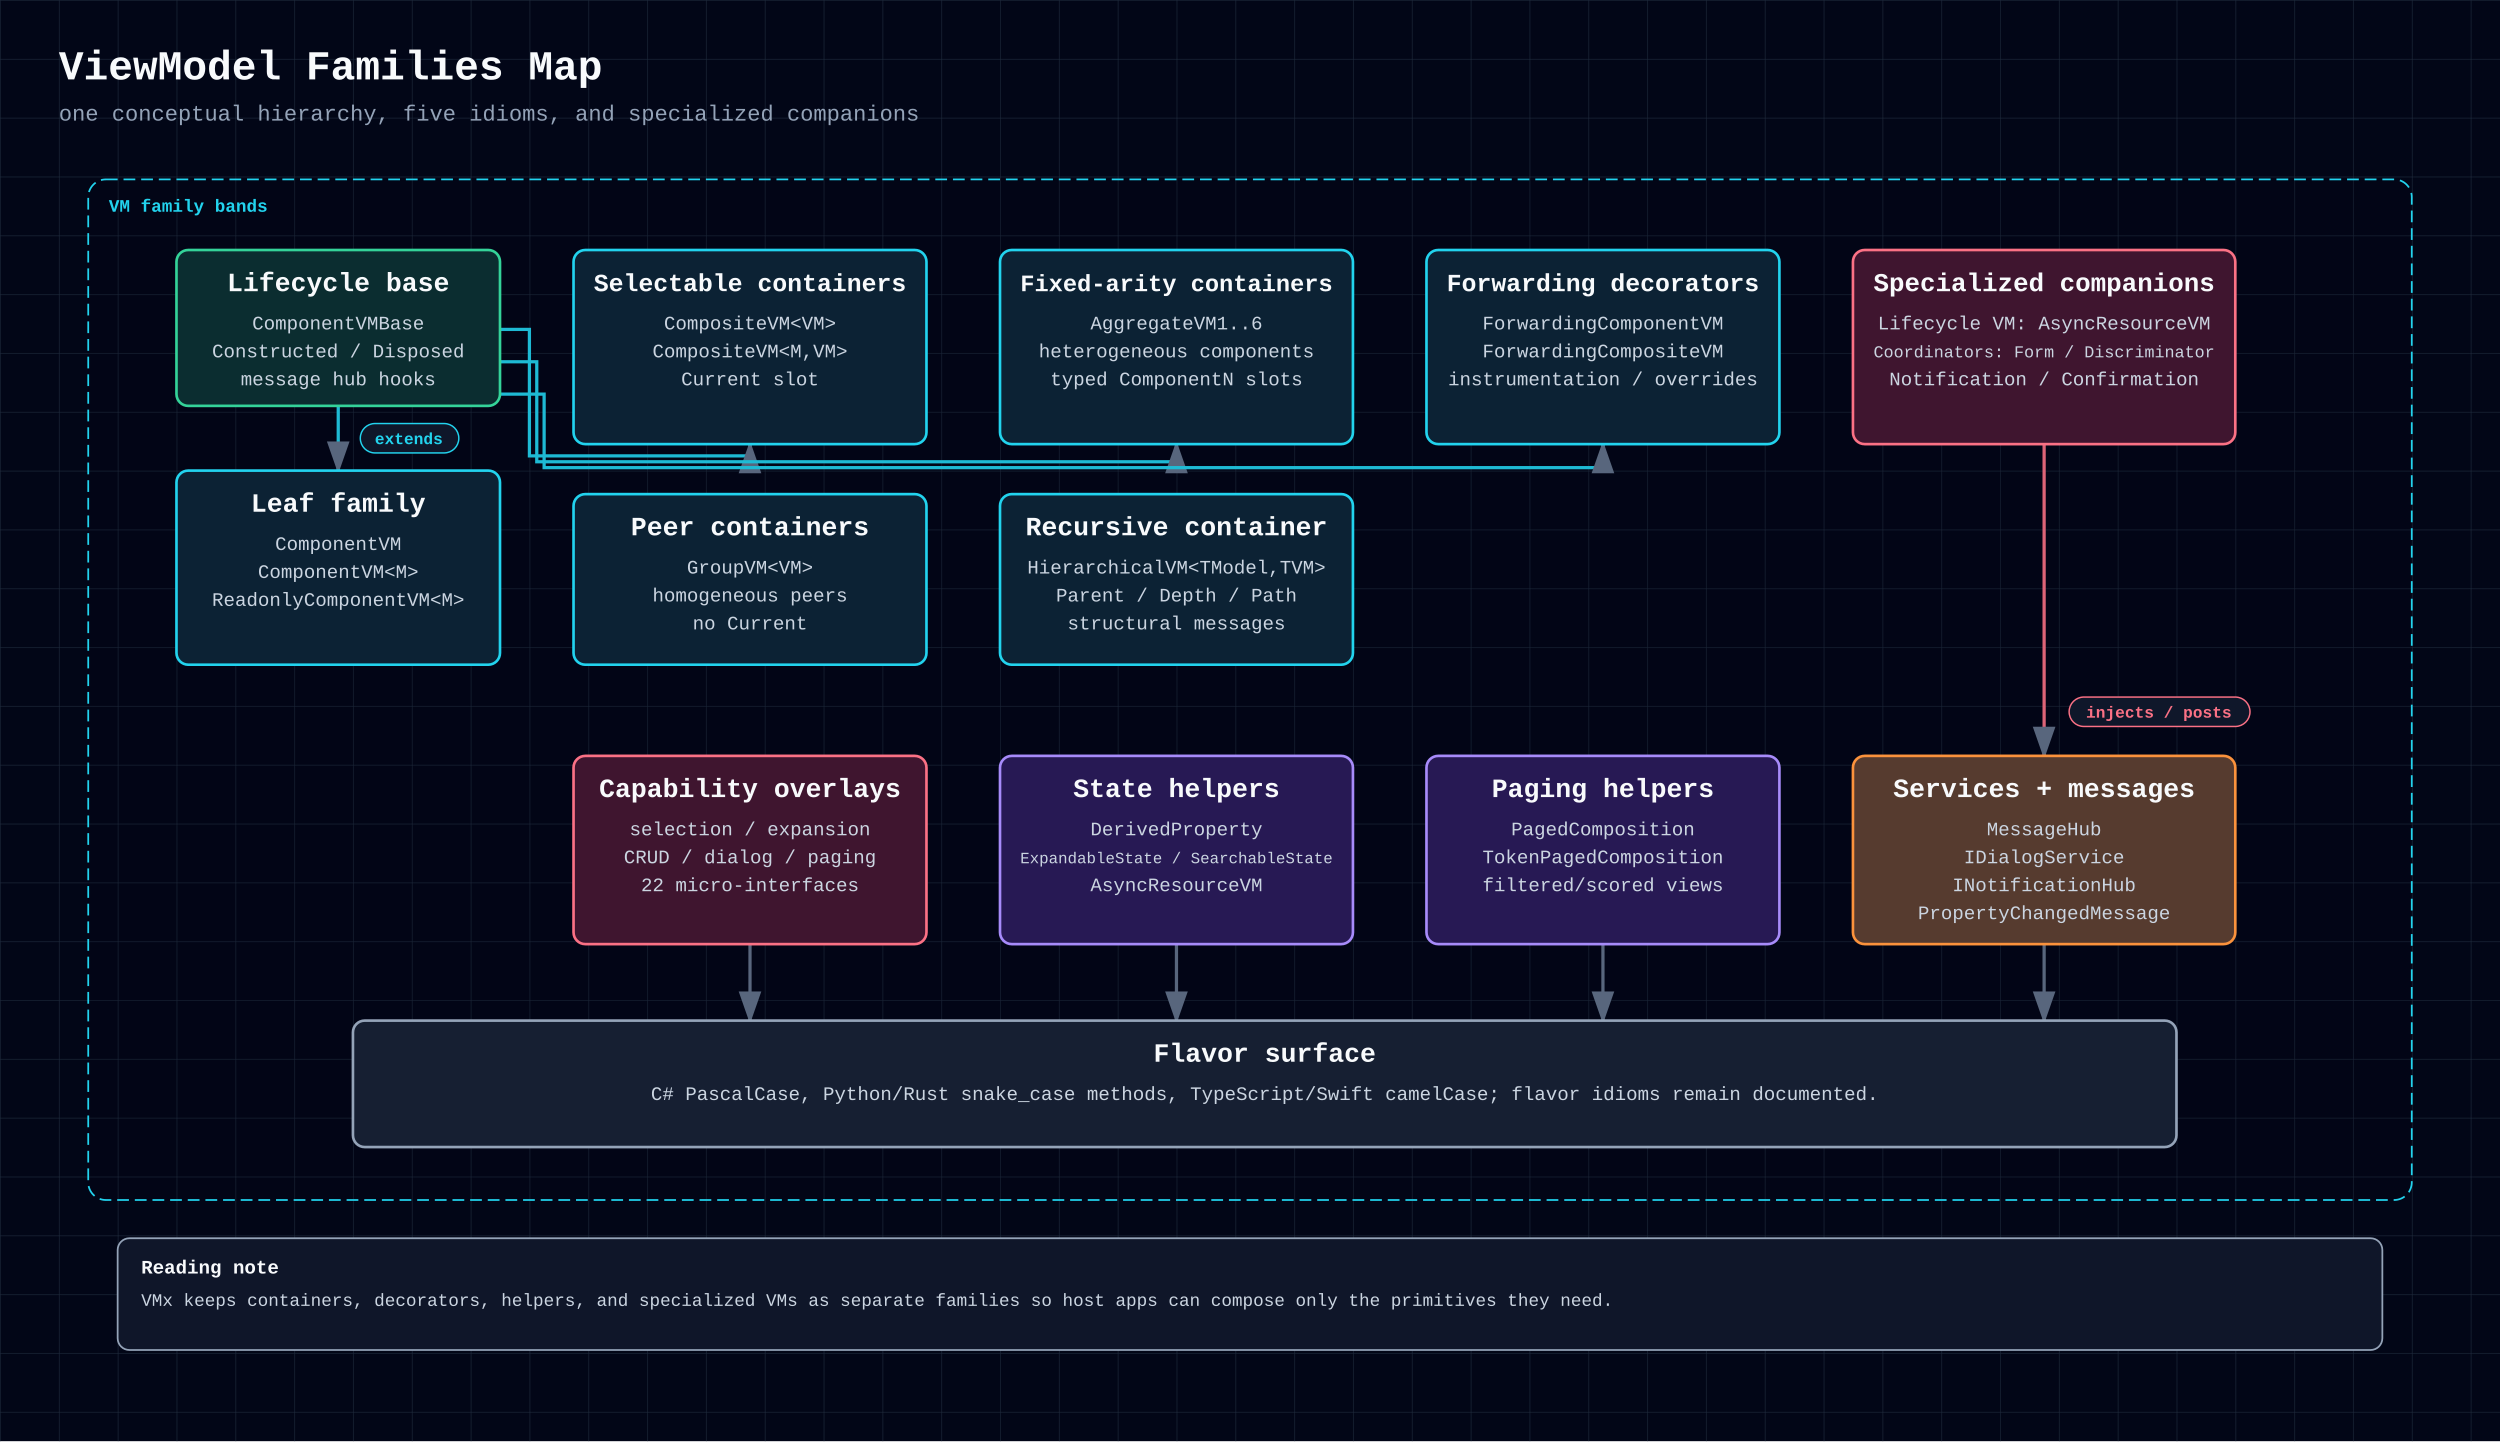
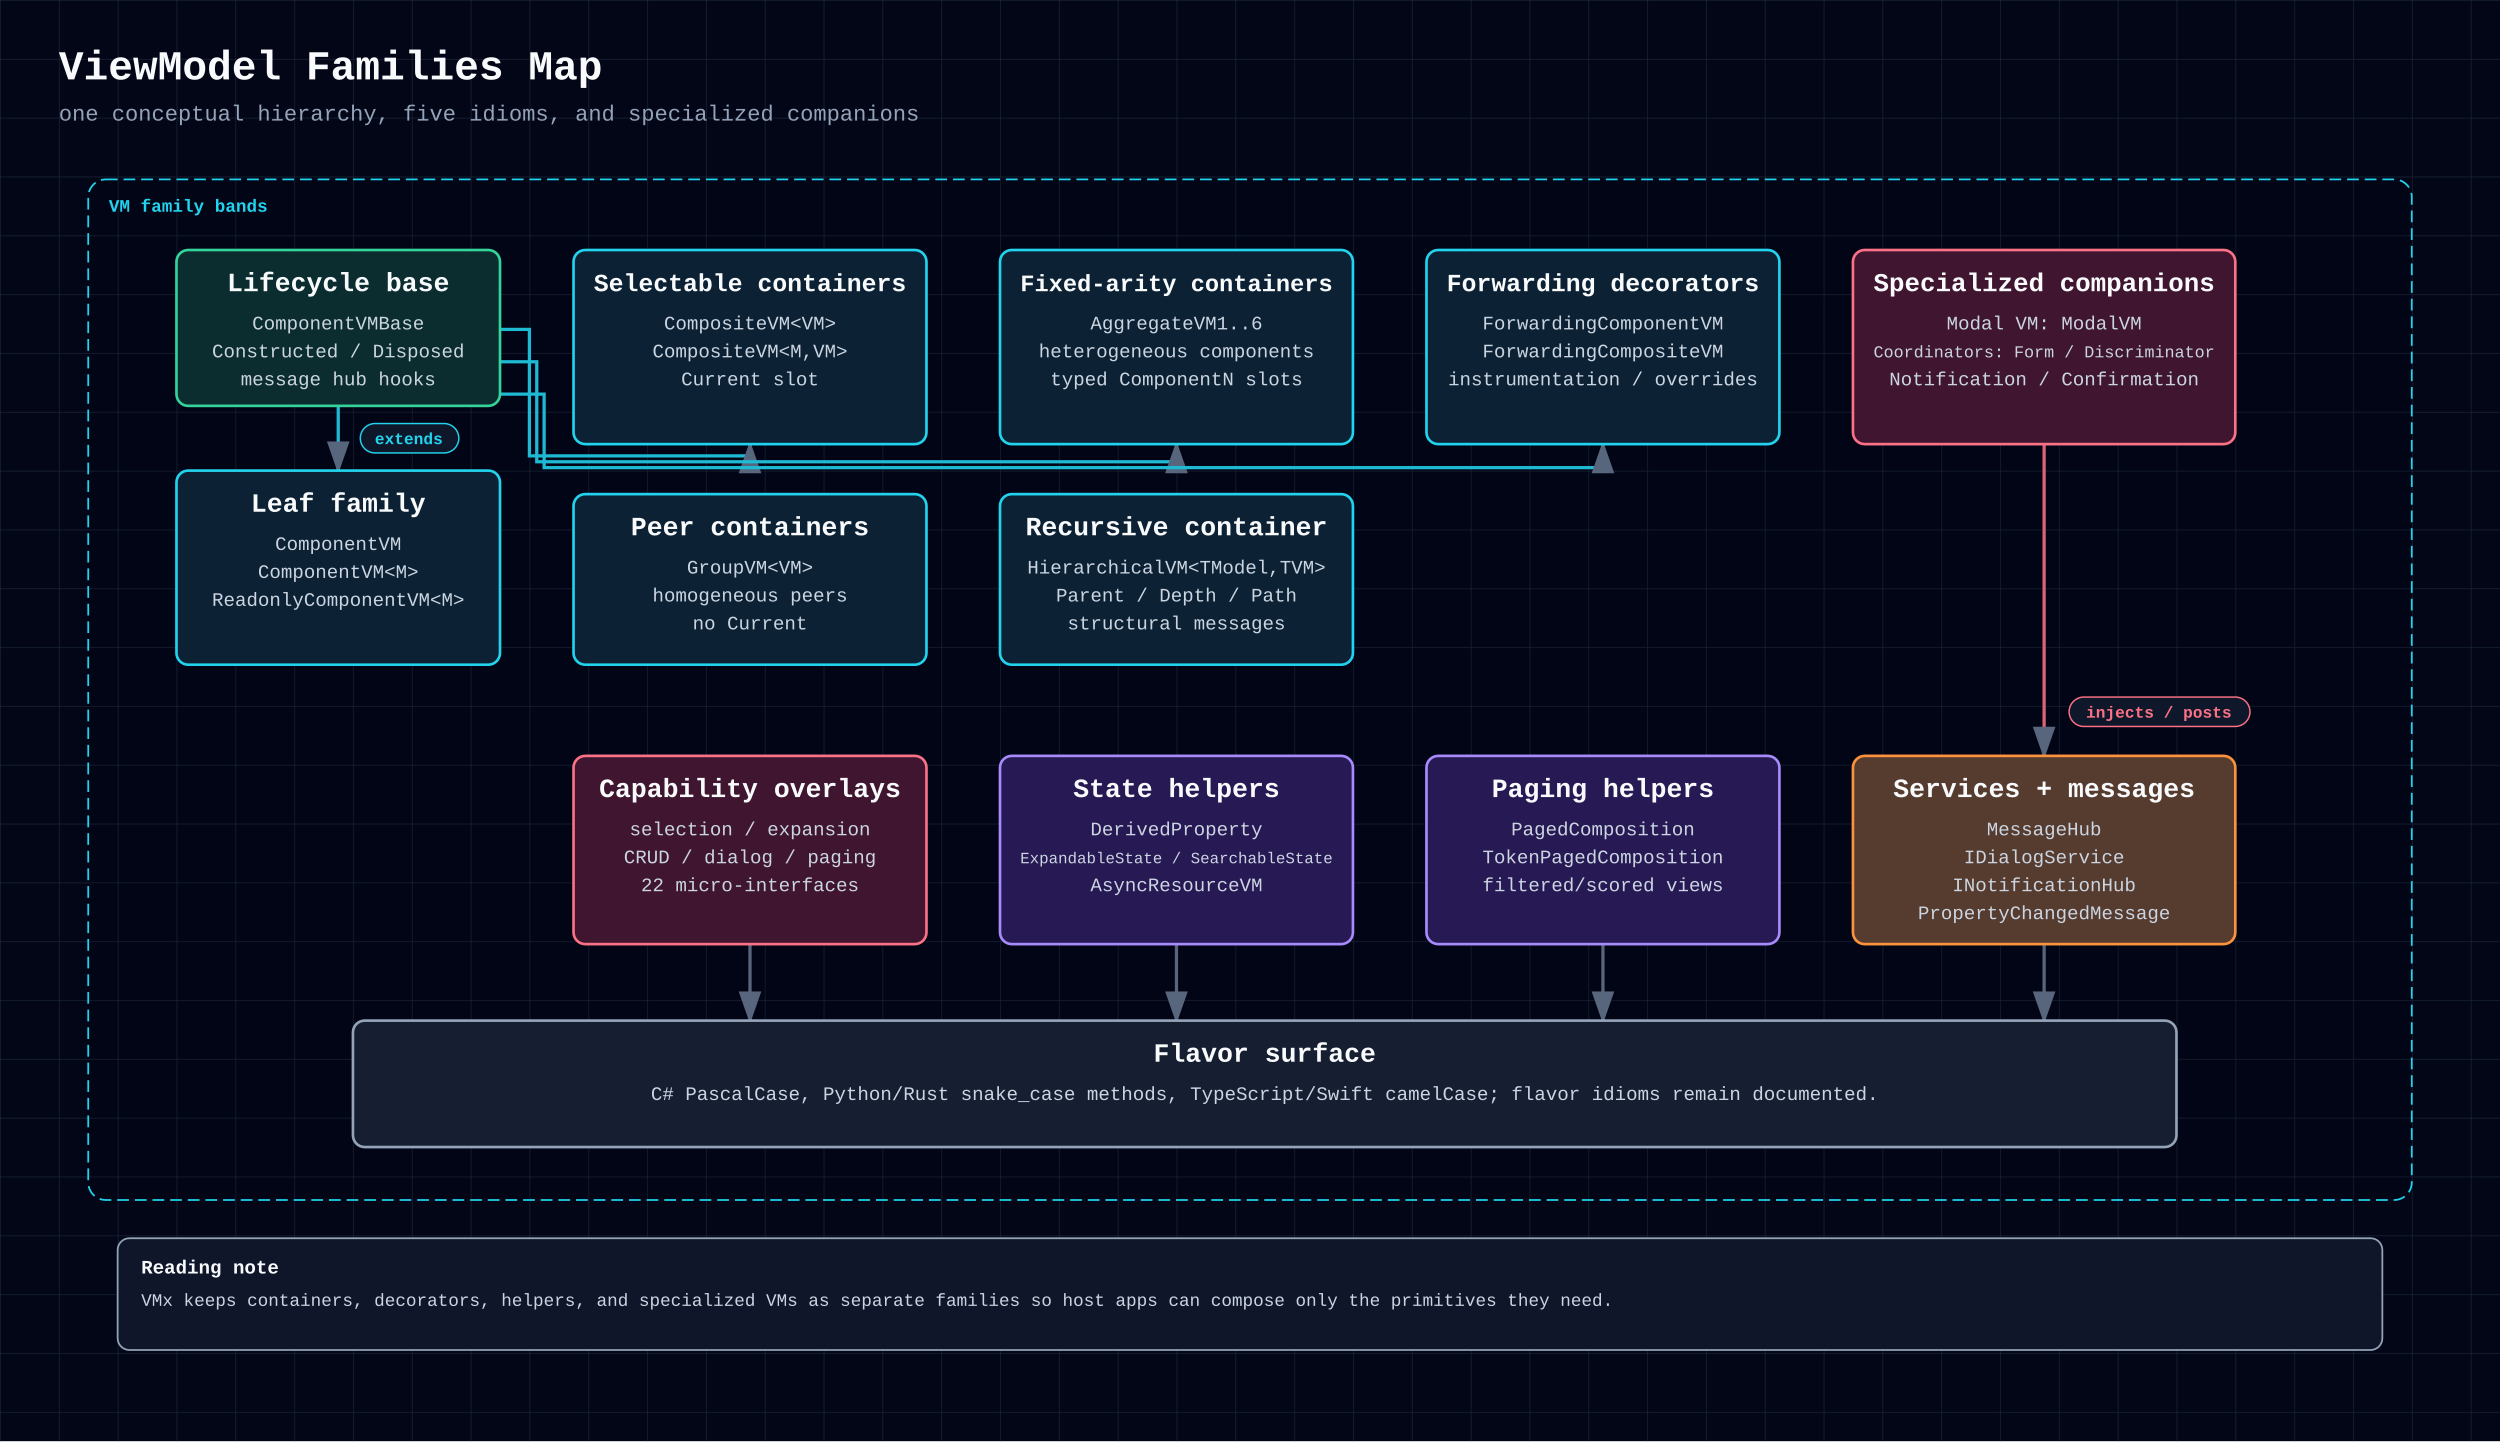
<svg xmlns="http://www.w3.org/2000/svg" width="1700" height="980" viewBox="0 0 1700 980" role="img" aria-labelledby="diagram-title diagram-description" style="font-family: 'JetBrains Mono', ui-monospace, SFMono-Regular, Menlo, Monaco, Consolas, 'Liberation Mono', 'Courier New', monospace;">
  <defs>
    <style>
      text { font-family: 'JetBrains Mono', ui-monospace, SFMono-Regular, Menlo, Monaco, Consolas, 'Liberation Mono', 'Courier New', monospace; }
    </style>
    <pattern id="grid" width="40" height="40" patternUnits="userSpaceOnUse">
      <path d="M 40 0 L 0 0 0 40" fill="none" stroke="#1e293b" stroke-width="0.8" />
    </pattern>
    <marker id="arrowhead" markerWidth="10" markerHeight="7" refX="9" refY="3.5" orient="auto">
      <polygon points="0 0, 10 3.5, 0 7" fill="#64748b" />
    </marker>
  </defs>
  <rect width="100%" height="100%" fill="#020617" />
  <rect width="100%" height="100%" fill="url(#grid)" />
  <text x="40" y="54" fill="#f8fafc" font-size="28" font-weight="700" text-anchor="start">ViewModel Families Map</text>
  <text x="40" y="82" fill="#94a3b8" font-size="15" font-weight="400" text-anchor="start">one conceptual hierarchy, five idioms, and specialized companions</text>
  <polyline points="230,276 230,320" fill="none" stroke="#22d3ee" stroke-width="2.2" marker-end="url(#arrowhead)" />
  <polyline points="340,224 360,224 360,310 510,310 510,302" fill="none" stroke="#22d3ee" stroke-width="2.2" marker-end="url(#arrowhead)" />
  <polyline points="340,246 365,246 365,314 800,314 800,302" fill="none" stroke="#22d3ee" stroke-width="2.2" marker-end="url(#arrowhead)" />
  <polyline points="340,268 370,268 370,318 1090,318 1090,302" fill="none" stroke="#22d3ee" stroke-width="2.2" marker-end="url(#arrowhead)" />
  <polyline points="1390,302 1390,514" fill="none" stroke="#fb7185" stroke-width="2.2" marker-end="url(#arrowhead)" />
  <polyline points="1390,642 1390,694" fill="none" stroke="#64748b" stroke-width="2.2" marker-end="url(#arrowhead)" />
  <polyline points="1090,642 1090,694" fill="none" stroke="#64748b" stroke-width="2.2" marker-end="url(#arrowhead)" />
  <polyline points="800,642 800,694" fill="none" stroke="#64748b" stroke-width="2.2" marker-end="url(#arrowhead)" />
  <polyline points="510,642 510,694" fill="none" stroke="#64748b" stroke-width="2.2" marker-end="url(#arrowhead)" />
  <rect x="60" y="122" width="1580" height="694" rx="12" fill="rgba(2, 6, 23, 0.12)" stroke="#22d3ee" stroke-width="1.2" stroke-dasharray="8 4" />
  <text x="74" y="144" fill="#22d3ee" font-size="12" font-weight="700" text-anchor="start">VM family bands</text>
  <rect x="120" y="170" width="220" height="106" rx="8" fill="#0f172a" />
  <rect x="120" y="170" width="220" height="106" rx="8" fill="rgba(6, 78, 59, 0.4)" stroke="#34d399" stroke-width="1.8" />
  <text x="230" y="198" fill="#f8fafc" font-size="18" font-weight="700" text-anchor="middle">Lifecycle base</text>
  <text x="230" y="224" fill="#cbd5e1" font-size="13" font-weight="400" text-anchor="middle">ComponentVMBase</text>
  <text x="230" y="243" fill="#cbd5e1" font-size="13" font-weight="400" text-anchor="middle">Constructed / Disposed</text>
  <text x="230" y="262" fill="#cbd5e1" font-size="13" font-weight="400" text-anchor="middle">message hub hooks</text>
  <rect x="120" y="320" width="220" height="132" rx="8" fill="#0f172a" />
  <rect x="120" y="320" width="220" height="132" rx="8" fill="rgba(8, 51, 68, 0.4)" stroke="#22d3ee" stroke-width="1.8" />
  <text x="230" y="348" fill="#f8fafc" font-size="18" font-weight="700" text-anchor="middle">Leaf family</text>
  <text x="230" y="374" fill="#cbd5e1" font-size="13" font-weight="400" text-anchor="middle">ComponentVM</text>
  <text x="230" y="393" fill="#cbd5e1" font-size="13" font-weight="400" text-anchor="middle">ComponentVM&lt;M&gt;</text>
  <text x="230" y="412" fill="#cbd5e1" font-size="13" font-weight="400" text-anchor="middle">ReadonlyComponentVM&lt;M&gt;</text>
  <rect x="390" y="170" width="240" height="132" rx="8" fill="#0f172a" />
  <rect x="390" y="170" width="240" height="132" rx="8" fill="rgba(8, 51, 68, 0.4)" stroke="#22d3ee" stroke-width="1.8" />
  <text x="510" y="198" fill="#f8fafc" font-size="16.86" font-weight="700" text-anchor="middle">Selectable containers</text>
  <text x="510" y="224" fill="#cbd5e1" font-size="13" font-weight="400" text-anchor="middle">CompositeVM&lt;VM&gt;</text>
  <text x="510" y="243" fill="#cbd5e1" font-size="13" font-weight="400" text-anchor="middle">CompositeVM&lt;M,VM&gt;</text>
  <text x="510" y="262" fill="#cbd5e1" font-size="13" font-weight="400" text-anchor="middle">Current slot</text>
  <rect x="390" y="336" width="240" height="116" rx="8" fill="#0f172a" />
  <rect x="390" y="336" width="240" height="116" rx="8" fill="rgba(8, 51, 68, 0.4)" stroke="#22d3ee" stroke-width="1.8" />
  <text x="510" y="364" fill="#f8fafc" font-size="18" font-weight="700" text-anchor="middle">Peer containers</text>
  <text x="510" y="390" fill="#cbd5e1" font-size="13" font-weight="400" text-anchor="middle">GroupVM&lt;VM&gt;</text>
  <text x="510" y="409" fill="#cbd5e1" font-size="13" font-weight="400" text-anchor="middle">homogeneous peers</text>
  <text x="510" y="428" fill="#cbd5e1" font-size="13" font-weight="400" text-anchor="middle">no Current</text>
  <rect x="680" y="170" width="240" height="132" rx="8" fill="#0f172a" />
  <rect x="680" y="170" width="240" height="132" rx="8" fill="rgba(8, 51, 68, 0.4)" stroke="#22d3ee" stroke-width="1.8" />
  <text x="800" y="198" fill="#f8fafc" font-size="16.09" font-weight="700" text-anchor="middle">Fixed-arity containers</text>
  <text x="800" y="224" fill="#cbd5e1" font-size="13" font-weight="400" text-anchor="middle">AggregateVM1..6</text>
  <text x="800" y="243" fill="#cbd5e1" font-size="13" font-weight="400" text-anchor="middle">heterogeneous components</text>
  <text x="800" y="262" fill="#cbd5e1" font-size="13" font-weight="400" text-anchor="middle">typed ComponentN slots</text>
  <rect x="680" y="336" width="240" height="116" rx="8" fill="#0f172a" />
  <rect x="680" y="336" width="240" height="116" rx="8" fill="rgba(8, 51, 68, 0.4)" stroke="#22d3ee" stroke-width="1.8" />
  <text x="800" y="364" fill="#f8fafc" font-size="18" font-weight="700" text-anchor="middle">Recursive container</text>
  <text x="800" y="390" fill="#cbd5e1" font-size="13" font-weight="400" text-anchor="middle">HierarchicalVM&lt;TModel,TVM&gt;</text>
  <text x="800" y="409" fill="#cbd5e1" font-size="13" font-weight="400" text-anchor="middle">Parent / Depth / Path</text>
  <text x="800" y="428" fill="#cbd5e1" font-size="13" font-weight="400" text-anchor="middle">structural messages</text>
  <rect x="970" y="170" width="240" height="132" rx="8" fill="#0f172a" />
  <rect x="970" y="170" width="240" height="132" rx="8" fill="rgba(8, 51, 68, 0.4)" stroke="#22d3ee" stroke-width="1.8" />
  <text x="1090" y="198" fill="#f8fafc" font-size="16.86" font-weight="700" text-anchor="middle">Forwarding decorators</text>
  <text x="1090" y="224" fill="#cbd5e1" font-size="13" font-weight="400" text-anchor="middle">ForwardingComponentVM</text>
  <text x="1090" y="243" fill="#cbd5e1" font-size="13" font-weight="400" text-anchor="middle">ForwardingCompositeVM</text>
  <text x="1090" y="262" fill="#cbd5e1" font-size="13" font-weight="400" text-anchor="middle">instrumentation / overrides</text>
  <rect x="1260" y="170" width="260" height="132" rx="8" fill="#0f172a" />
  <rect x="1260" y="170" width="260" height="132" rx="8" fill="rgba(136, 19, 55, 0.4)" stroke="#fb7185" stroke-width="1.8" />
  <text x="1390" y="198" fill="#f8fafc" font-size="17.58" font-weight="700" text-anchor="middle">Specialized companions</text>
-   <text x="1390" y="224" fill="#cbd5e1" font-size="13" font-weight="400" text-anchor="middle">Lifecycle VM: AsyncResourceVM</text>
+   <text x="1390" y="224" fill="#cbd5e1" font-size="13" font-weight="400" text-anchor="middle">Modal VM: ModalVM</text>
  <text x="1390" y="243" fill="#cbd5e1" font-size="11.37" font-weight="400" text-anchor="middle">Coordinators: Form / Discriminator</text>
  <text x="1390" y="262" fill="#cbd5e1" font-size="13" font-weight="400" text-anchor="middle">Notification / Confirmation</text>
  <rect x="390" y="514" width="240" height="128" rx="8" fill="#0f172a" />
  <rect x="390" y="514" width="240" height="128" rx="8" fill="rgba(136, 19, 55, 0.4)" stroke="#fb7185" stroke-width="1.8" />
  <text x="510" y="542" fill="#f8fafc" font-size="18" font-weight="700" text-anchor="middle">Capability overlays</text>
  <text x="510" y="568" fill="#cbd5e1" font-size="13" font-weight="400" text-anchor="middle">selection / expansion</text>
  <text x="510" y="587" fill="#cbd5e1" font-size="13" font-weight="400" text-anchor="middle">CRUD / dialog / paging</text>
  <text x="510" y="606" fill="#cbd5e1" font-size="13" font-weight="400" text-anchor="middle">22 micro-interfaces</text>
  <rect x="680" y="514" width="240" height="128" rx="8" fill="#0f172a" />
  <rect x="680" y="514" width="240" height="128" rx="8" fill="rgba(76, 29, 149, 0.4)" stroke="#a78bfa" stroke-width="1.8" />
  <text x="800" y="542" fill="#f8fafc" font-size="18" font-weight="700" text-anchor="middle">State helpers</text>
  <text x="800" y="568" fill="#cbd5e1" font-size="13" font-weight="400" text-anchor="middle">DerivedProperty</text>
  <text x="800" y="587" fill="#cbd5e1" font-size="10.73" font-weight="400" text-anchor="middle">ExpandableState / SearchableState</text>
  <text x="800" y="606" fill="#cbd5e1" font-size="13" font-weight="400" text-anchor="middle">AsyncResourceVM</text>
  <rect x="970" y="514" width="240" height="128" rx="8" fill="#0f172a" />
  <rect x="970" y="514" width="240" height="128" rx="8" fill="rgba(76, 29, 149, 0.4)" stroke="#a78bfa" stroke-width="1.8" />
  <text x="1090" y="542" fill="#f8fafc" font-size="18" font-weight="700" text-anchor="middle">Paging helpers</text>
  <text x="1090" y="568" fill="#cbd5e1" font-size="13" font-weight="400" text-anchor="middle">PagedComposition</text>
  <text x="1090" y="587" fill="#cbd5e1" font-size="13" font-weight="400" text-anchor="middle">TokenPagedComposition</text>
  <text x="1090" y="606" fill="#cbd5e1" font-size="13" font-weight="400" text-anchor="middle">filtered/scored views</text>
  <rect x="1260" y="514" width="260" height="128" rx="8" fill="#0f172a" />
  <rect x="1260" y="514" width="260" height="128" rx="8" fill="rgba(251, 146, 60, 0.3)" stroke="#fb923c" stroke-width="1.8" />
  <text x="1390" y="542" fill="#f8fafc" font-size="18" font-weight="700" text-anchor="middle">Services + messages</text>
  <text x="1390" y="568" fill="#cbd5e1" font-size="13" font-weight="400" text-anchor="middle">MessageHub</text>
  <text x="1390" y="587" fill="#cbd5e1" font-size="13" font-weight="400" text-anchor="middle">IDialogService</text>
  <text x="1390" y="606" fill="#cbd5e1" font-size="13" font-weight="400" text-anchor="middle">INotificationHub</text>
  <text x="1390" y="625" fill="#cbd5e1" font-size="13" font-weight="400" text-anchor="middle">PropertyChangedMessage</text>
  <rect x="240" y="694" width="1240" height="86" rx="8" fill="#0f172a" />
  <rect x="240" y="694" width="1240" height="86" rx="8" fill="rgba(30, 41, 59, 0.5)" stroke="#94a3b8" stroke-width="1.8" />
  <text x="860" y="722" fill="#f8fafc" font-size="18" font-weight="700" text-anchor="middle">Flavor surface</text>
  <text x="860" y="748" fill="#cbd5e1" font-size="13" font-weight="400" text-anchor="middle">C# PascalCase, Python/Rust snake_case methods, TypeScript/Swift camelCase; flavor idioms remain documented.</text>
  <rect x="80" y="842" width="1540" height="76" rx="8" fill="#0f172a" />
  <rect x="80" y="842" width="1540" height="76" rx="8" fill="rgba(15, 23, 42, 0.94)" stroke="#94a3b8" stroke-width="1.2" />
  <text x="96" y="866" fill="#f8fafc" font-size="13" font-weight="700" text-anchor="start">Reading note</text>
  <text x="96" y="888" fill="#cbd5e1" font-size="12" font-weight="400" text-anchor="start">VMx keeps containers, decorators, helpers, and specialized VMs as separate families so host apps can compose only the primitives they need.</text>
  <rect x="245" y="288" width="67" height="20" rx="10" fill="#0f172a" stroke="#22d3ee" stroke-width="1" />
  <text x="278" y="302" fill="#22d3ee" font-size="11" font-weight="700" text-anchor="middle">extends</text>
  <rect x="1407" y="474" width="123" height="20" rx="10" fill="#0f172a" stroke="#fb7185" stroke-width="1" />
  <text x="1468" y="488" fill="#fb7185" font-size="11" font-weight="700" text-anchor="middle">injects / posts</text>
</svg>
